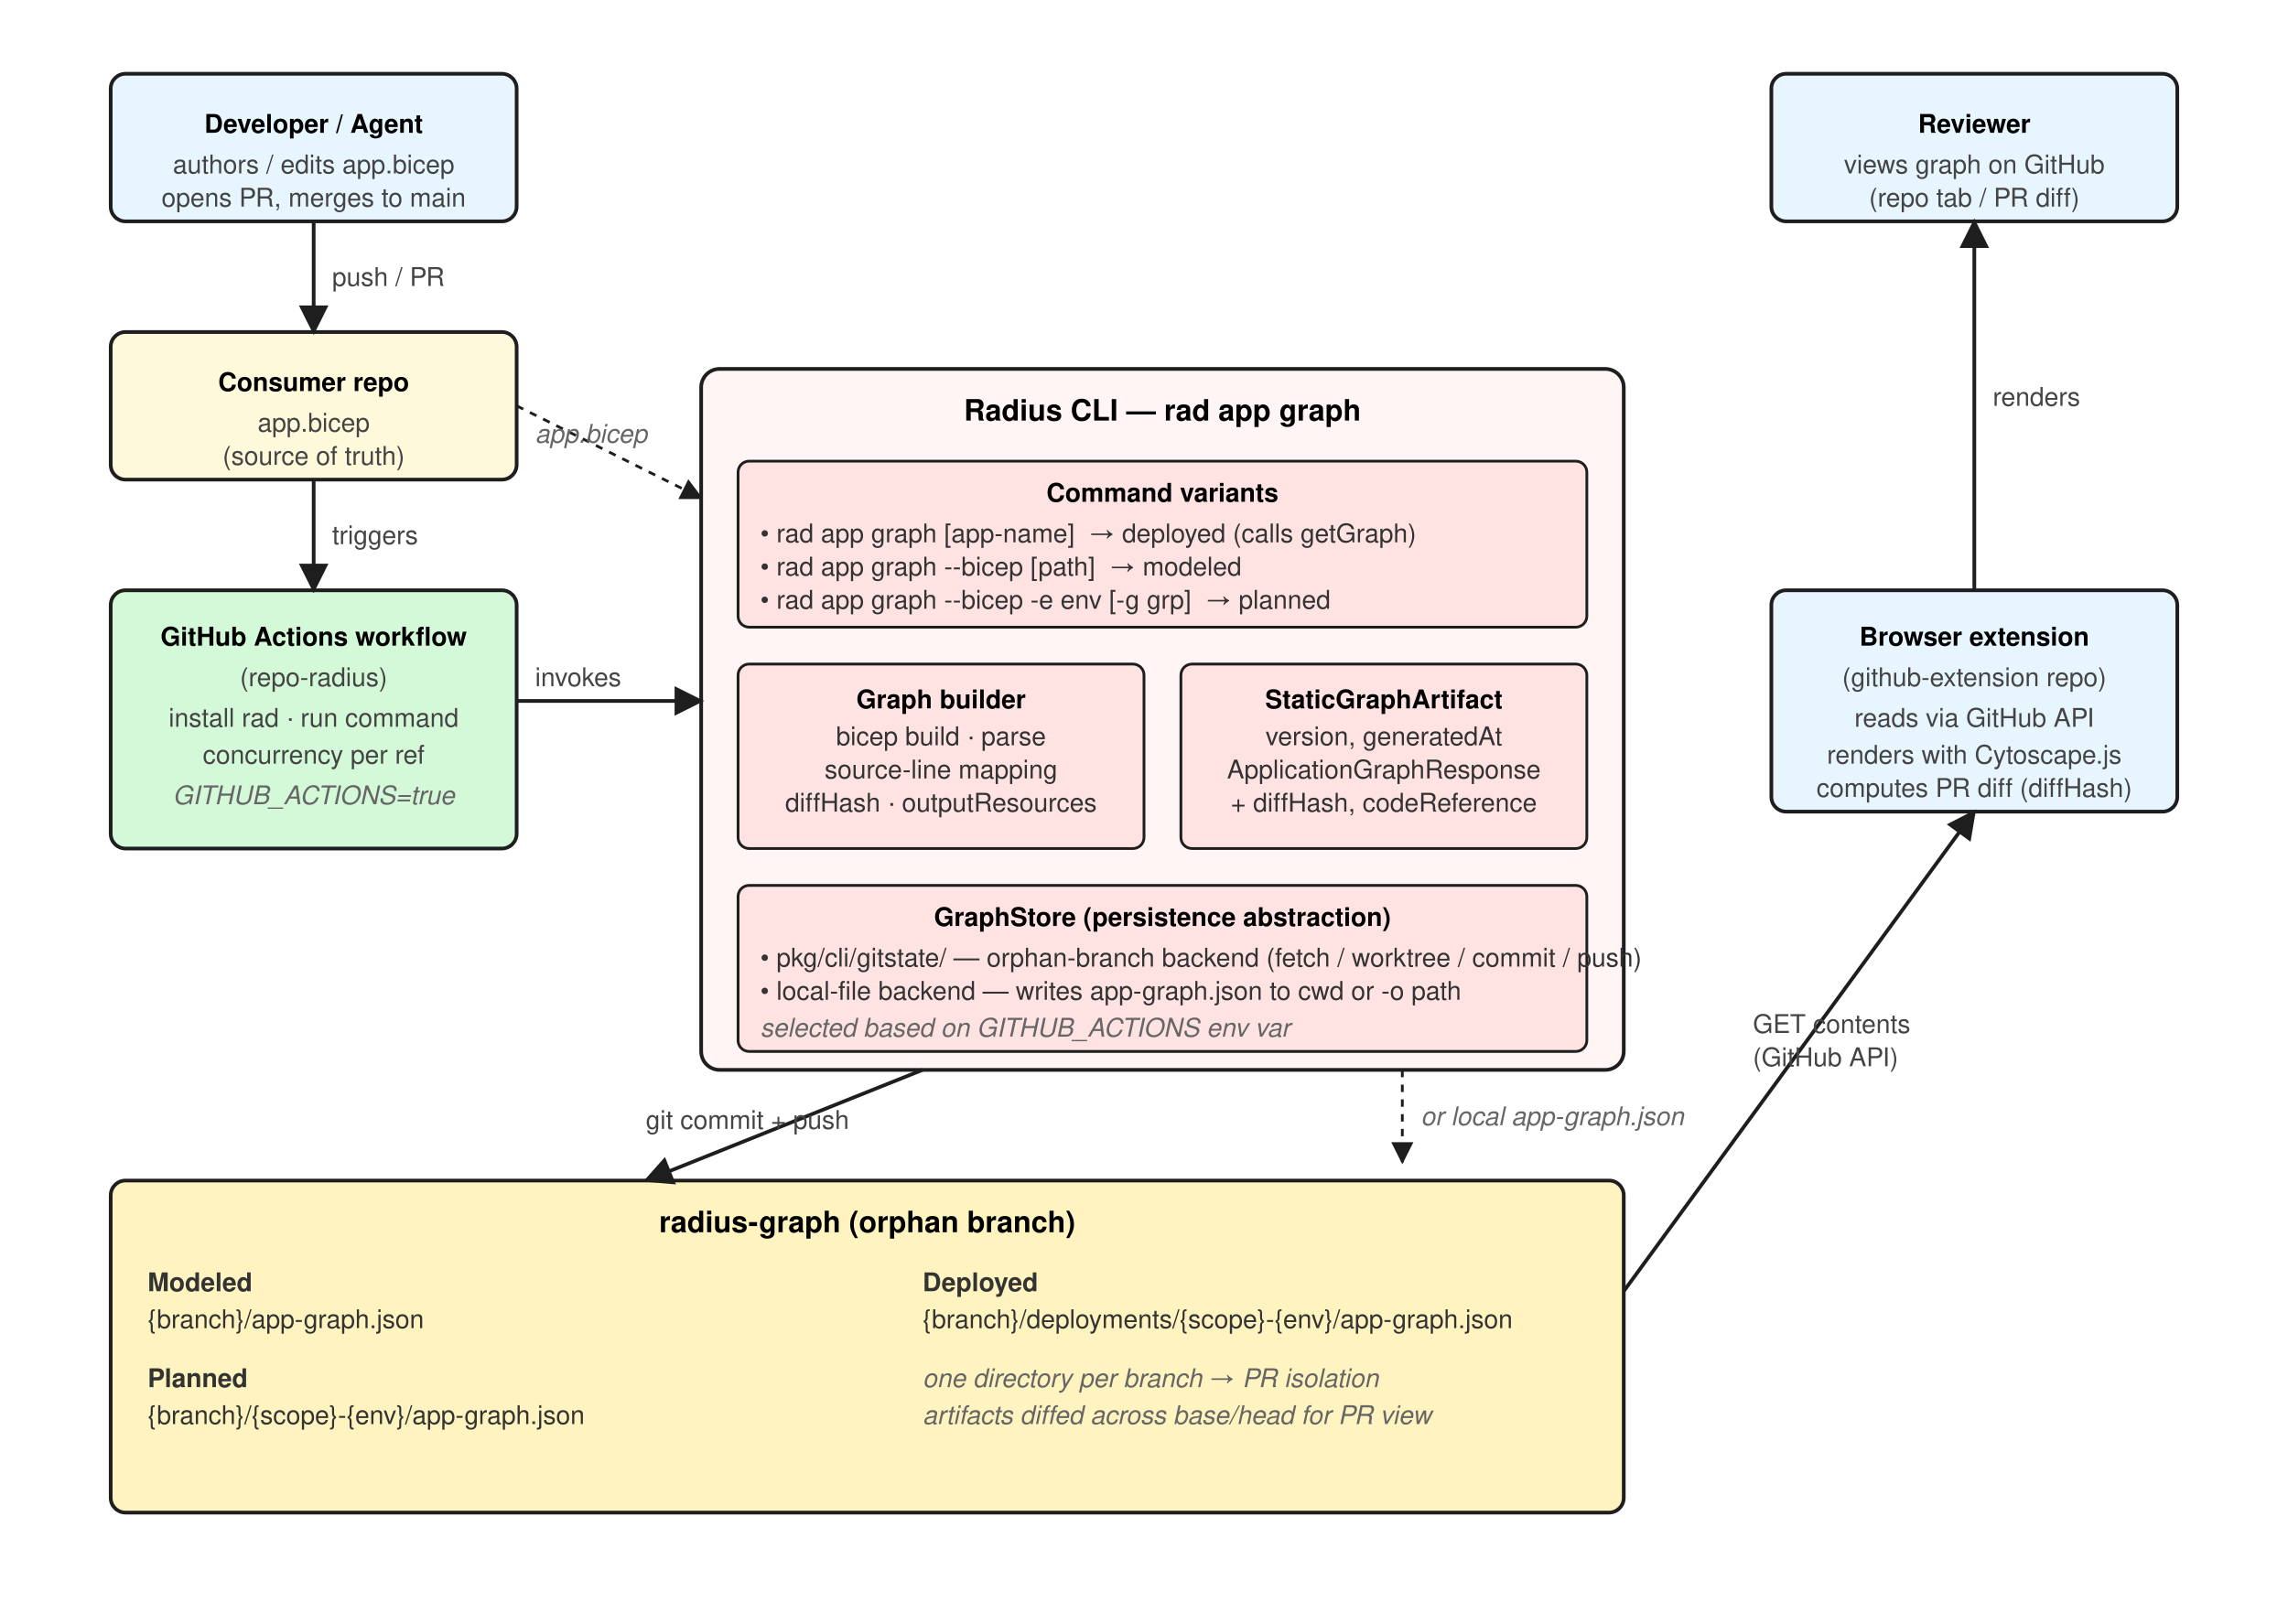
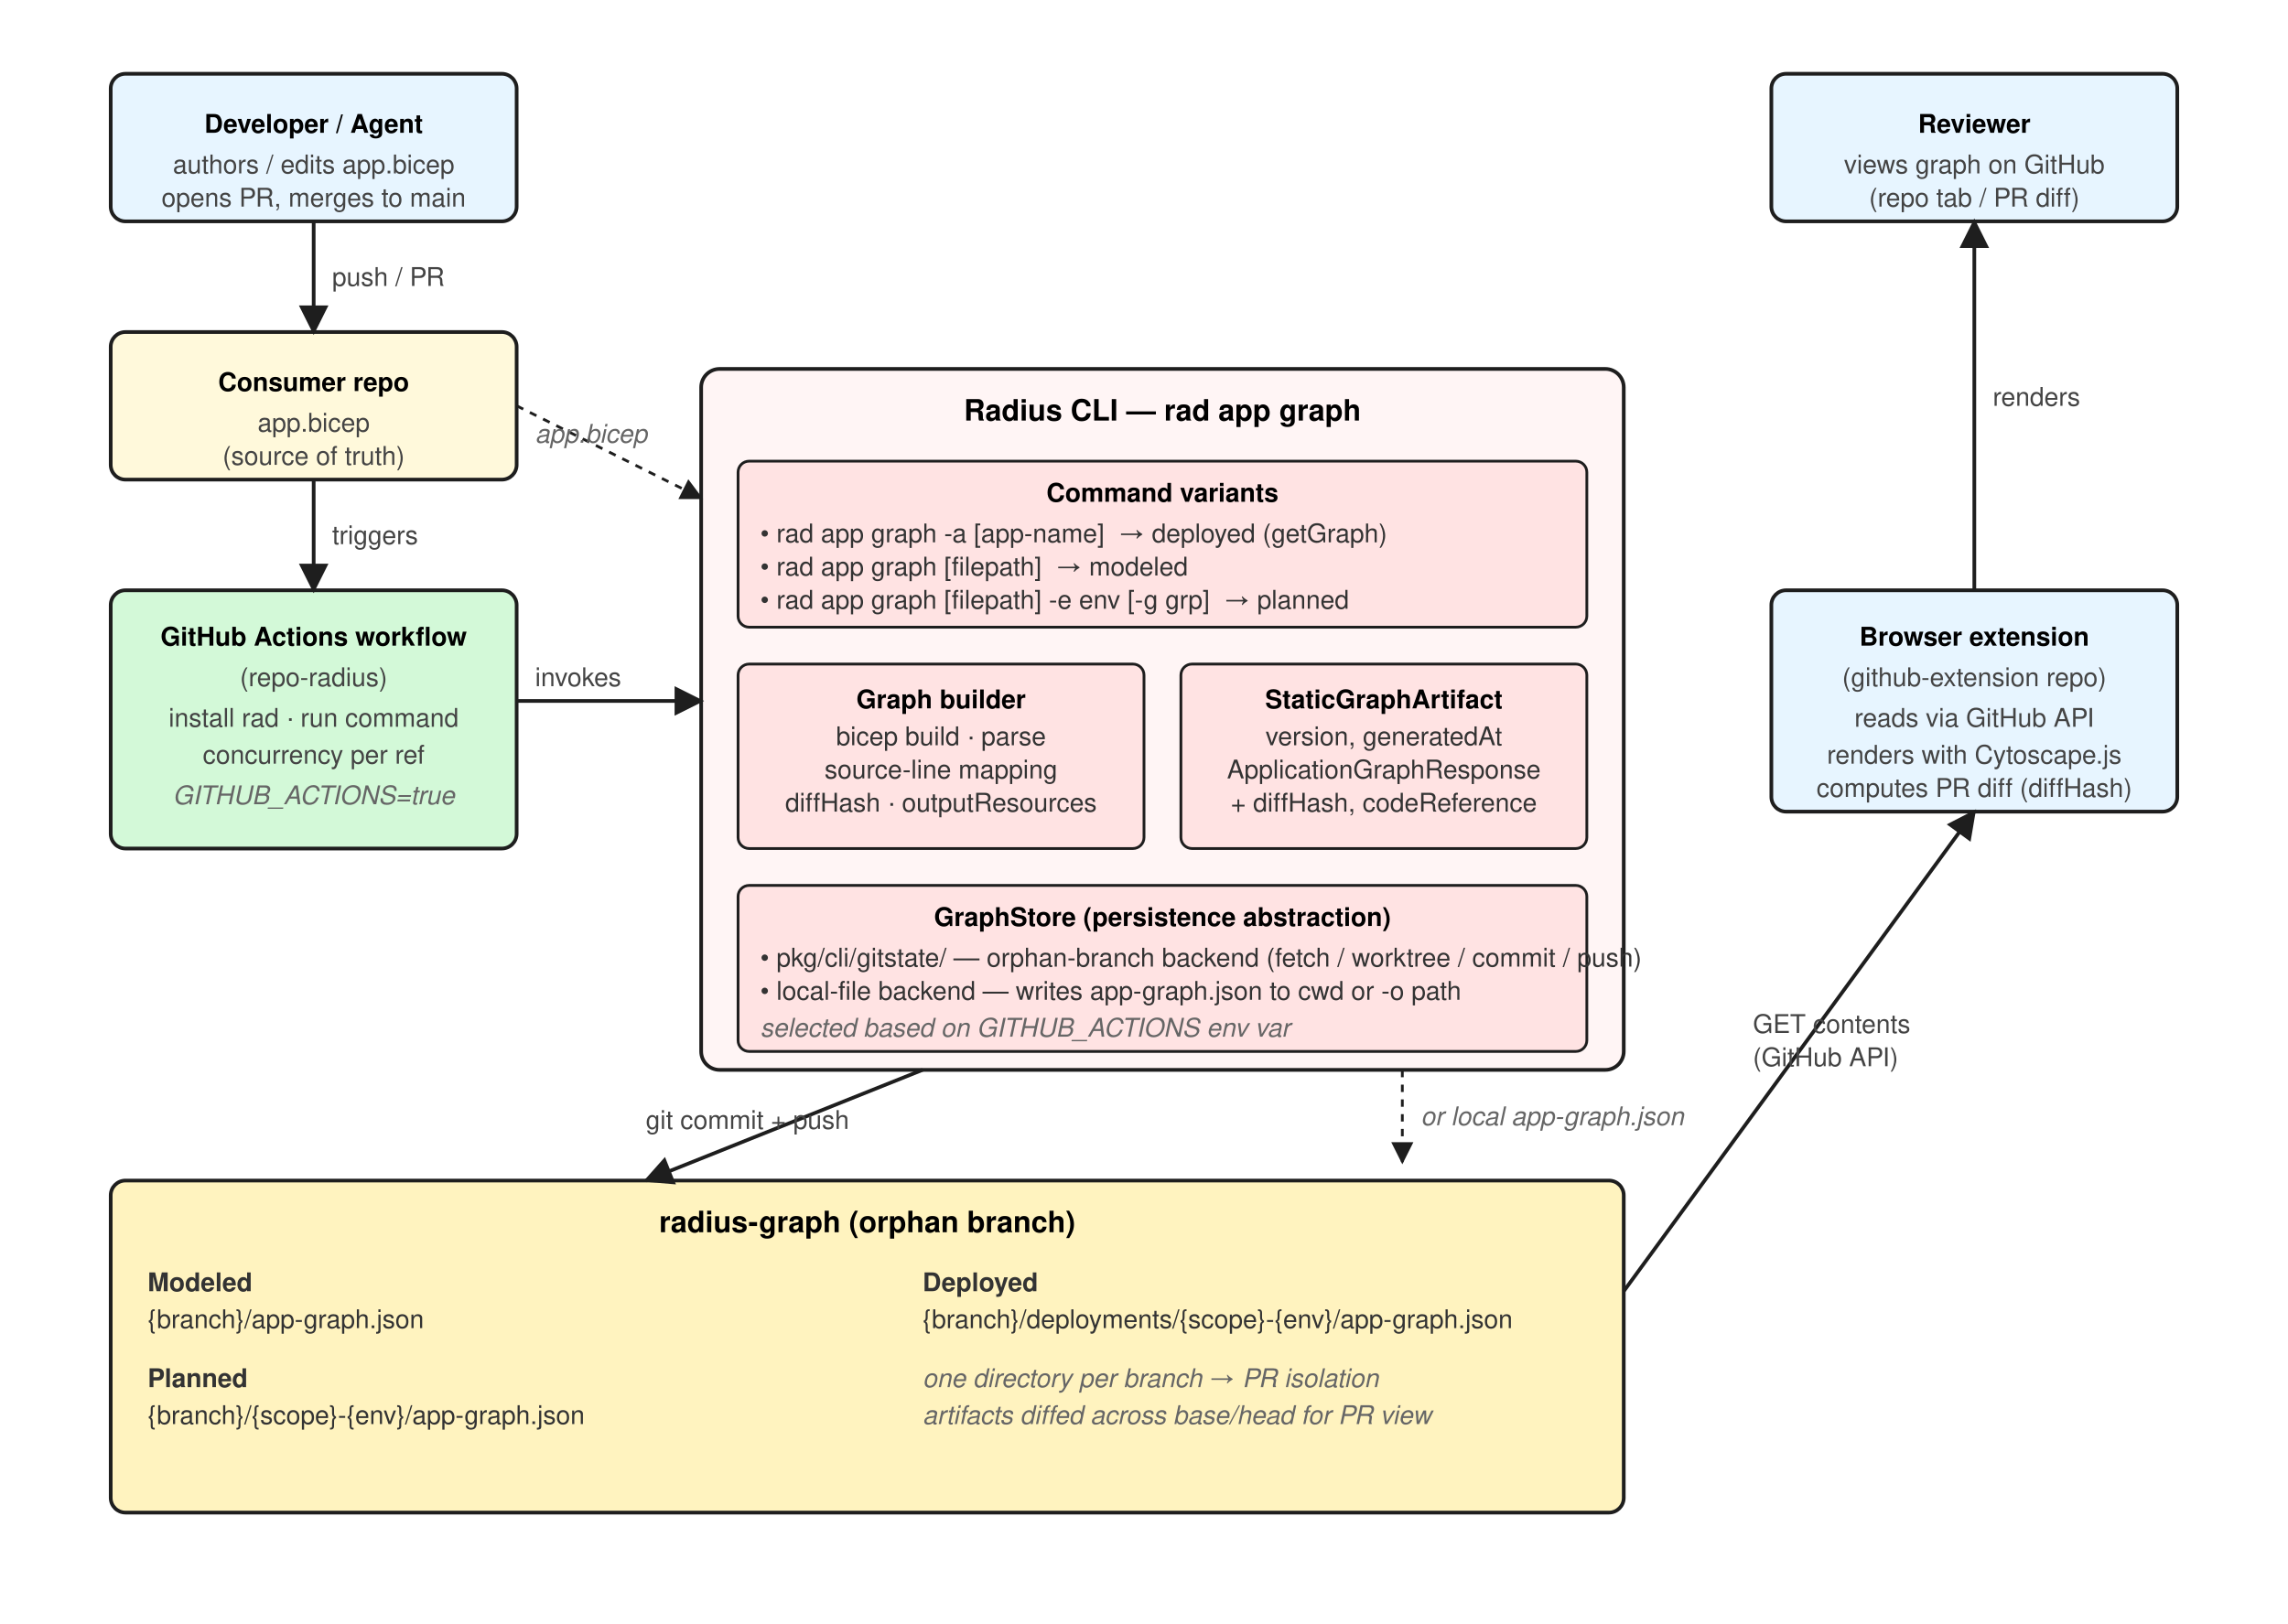
<svg xmlns="http://www.w3.org/2000/svg" viewBox="0 0 1240 880" font-family="Helvetica, Arial, sans-serif" font-size="14">
  <defs>
    <marker id="arrow" viewBox="0 0 10 10" refX="9" refY="5" markerWidth="8" markerHeight="8" orient="auto-start-reverse">
      <path d="M0,0 L10,5 L0,10 z" fill="#1e1e1e" />
    </marker>
  </defs>
  <rect x="60" y="40" width="220" height="80" rx="8" ry="8" fill="#e7f5ff" stroke="#1e1e1e" stroke-width="2" />
  <text x="170" y="72" text-anchor="middle" font-weight="bold">Developer / Agent</text>
  <text x="170" y="94" text-anchor="middle" fill="#444">authors / edits app.bicep</text>
  <text x="170" y="112" text-anchor="middle" fill="#444">opens PR, merges to main</text>
  <rect x="960" y="40" width="220" height="80" rx="8" ry="8" fill="#e7f5ff" stroke="#1e1e1e" stroke-width="2" />
  <text x="1070" y="72" text-anchor="middle" font-weight="bold">Reviewer</text>
  <text x="1070" y="94" text-anchor="middle" fill="#444">views graph on GitHub</text>
  <text x="1070" y="112" text-anchor="middle" fill="#444">(repo tab / PR diff)</text>
  <rect x="60" y="180" width="220" height="80" rx="8" ry="8" fill="#fff9db" stroke="#1e1e1e" stroke-width="2" />
  <text x="170" y="212" text-anchor="middle" font-weight="bold">Consumer repo</text>
  <text x="170" y="234" text-anchor="middle" fill="#444">app.bicep</text>
  <text x="170" y="252" text-anchor="middle" fill="#444">(source of truth)</text>
  <rect x="60" y="320" width="220" height="140" rx="8" ry="8" fill="#d3f9d8" stroke="#1e1e1e" stroke-width="2" />
  <text x="170" y="350" text-anchor="middle" font-weight="bold">GitHub Actions workflow</text>
  <text x="170" y="372" text-anchor="middle" fill="#444">(repo-radius)</text>
  <text x="170" y="394" text-anchor="middle" fill="#444">install rad · run command</text>
  <text x="170" y="414" text-anchor="middle" fill="#444">concurrency per ref</text>
  <text x="170" y="436" text-anchor="middle" fill="#666" font-style="italic">GITHUB_ACTIONS=true</text>
  <rect x="380" y="200" width="500" height="380" rx="10" ry="10" fill="#fff5f5" stroke="#1e1e1e" stroke-width="2" />
  <text x="630" y="228" text-anchor="middle" font-weight="bold" font-size="16">Radius CLI — rad app graph</text>
  <rect x="400" y="250" width="460" height="90" rx="6" ry="6" fill="#ffe3e3" stroke="#1e1e1e" stroke-width="1.5" />
  <text x="630" y="272" text-anchor="middle" font-weight="bold">Command variants</text>
-   <text x="412" y="294" fill="#333">• rad app graph [app-name]  → deployed (calls getGraph)</text>
-   <text x="412" y="312" fill="#333">• rad app graph --bicep [path]  → modeled</text>
-   <text x="412" y="330" fill="#333">• rad app graph --bicep -e env [-g grp]  → planned</text>
+   <text x="412" y="294" fill="#333">• rad app graph -a [app-name]  → deployed (getGraph)</text>
+   <text x="412" y="312" fill="#333">• rad app graph [filepath]  → modeled</text>
+   <text x="412" y="330" fill="#333">• rad app graph [filepath] -e env [-g grp]  → planned</text>
  <rect x="400" y="360" width="220" height="100" rx="6" ry="6" fill="#ffe3e3" stroke="#1e1e1e" stroke-width="1.5" />
  <text x="510" y="384" text-anchor="middle" font-weight="bold">Graph builder</text>
  <text x="510" y="404" text-anchor="middle" fill="#333">bicep build · parse</text>
  <text x="510" y="422" text-anchor="middle" fill="#333">source-line mapping</text>
  <text x="510" y="440" text-anchor="middle" fill="#333">diffHash · outputResources</text>
  <rect x="640" y="360" width="220" height="100" rx="6" ry="6" fill="#ffe3e3" stroke="#1e1e1e" stroke-width="1.5" />
  <text x="750" y="384" text-anchor="middle" font-weight="bold">StaticGraphArtifact</text>
  <text x="750" y="404" text-anchor="middle" fill="#333">version, generatedAt</text>
  <text x="750" y="422" text-anchor="middle" fill="#333">ApplicationGraphResponse</text>
  <text x="750" y="440" text-anchor="middle" fill="#333">+ diffHash, codeReference</text>
  <rect x="400" y="480" width="460" height="90" rx="6" ry="6" fill="#ffe3e3" stroke="#1e1e1e" stroke-width="1.5" />
  <text x="630" y="502" text-anchor="middle" font-weight="bold">GraphStore (persistence abstraction)</text>
  <text x="412" y="524" fill="#333">• pkg/cli/gitstate/ — orphan-branch backend (fetch / worktree / commit / push)</text>
  <text x="412" y="542" fill="#333">• local-file backend — writes app-graph.json to cwd or -o path</text>
  <text x="412" y="562" fill="#666" font-style="italic">selected based on GITHUB_ACTIONS env var</text>
  <rect x="60" y="640" width="820" height="180" rx="8" ry="8" fill="#fff3bf" stroke="#1e1e1e" stroke-width="2" />
  <text x="470" y="668" text-anchor="middle" font-weight="bold" font-size="16">radius-graph (orphan branch)</text>
  <text x="80" y="700" font-weight="bold" fill="#333">Modeled</text>
  <text x="80" y="720" fill="#333">{branch}/app-graph.json</text>
  <text x="80" y="752" font-weight="bold" fill="#333">Planned</text>
  <text x="80" y="772" fill="#333">{branch}/{scope}-{env}/app-graph.json</text>
  <text x="500" y="700" font-weight="bold" fill="#333">Deployed</text>
  <text x="500" y="720" fill="#333">{branch}/deployments/{scope}-{env}/app-graph.json</text>
  <text x="500" y="752" fill="#666" font-style="italic">one directory per branch → PR isolation</text>
  <text x="500" y="772" fill="#666" font-style="italic">artifacts diffed across base/head for PR view</text>
  <rect x="960" y="320" width="220" height="120" rx="8" ry="8" fill="#e7f5ff" stroke="#1e1e1e" stroke-width="2" />
  <text x="1070" y="350" text-anchor="middle" font-weight="bold">Browser extension</text>
  <text x="1070" y="372" text-anchor="middle" fill="#444">(github-extension repo)</text>
  <text x="1070" y="394" text-anchor="middle" fill="#444">reads via GitHub API</text>
  <text x="1070" y="414" text-anchor="middle" fill="#444">renders with Cytoscape.js</text>
  <text x="1070" y="432" text-anchor="middle" fill="#444">computes PR diff (diffHash)</text>
  <line x1="170" y1="120" x2="170" y2="180" stroke="#1e1e1e" stroke-width="2" marker-end="url(#arrow)" />
  <text x="180" y="155" fill="#444">push / PR</text>
  <line x1="170" y1="260" x2="170" y2="320" stroke="#1e1e1e" stroke-width="2" marker-end="url(#arrow)" />
  <text x="180" y="295" fill="#444">triggers</text>
  <line x1="280" y1="380" x2="380" y2="380" stroke="#1e1e1e" stroke-width="2" marker-end="url(#arrow)" />
  <text x="290" y="372" fill="#444">invokes</text>
  <line x1="280" y1="220" x2="380" y2="270" stroke="#1e1e1e" stroke-width="1.5" stroke-dasharray="4,4" marker-end="url(#arrow)" />
  <text x="290" y="240" fill="#666" font-style="italic">app.bicep</text>
  <line x1="500" y1="580" x2="350" y2="640" stroke="#1e1e1e" stroke-width="2" marker-end="url(#arrow)" />
  <text x="350" y="612" fill="#444">git commit + push</text>
  <line x1="760" y1="580" x2="760" y2="630" stroke="#1e1e1e" stroke-width="1.5" stroke-dasharray="4,4" marker-end="url(#arrow)" />
  <text x="770" y="610" fill="#666" font-style="italic">or local app-graph.json</text>
  <line x1="880" y1="700" x2="1070" y2="440" stroke="#1e1e1e" stroke-width="2" marker-end="url(#arrow)" />
  <text x="950" y="560" fill="#444">GET contents</text>
  <text x="950" y="578" fill="#444">(GitHub API)</text>
  <line x1="1070" y1="320" x2="1070" y2="120" stroke="#1e1e1e" stroke-width="2" marker-end="url(#arrow)" />
  <text x="1080" y="220" fill="#444">renders</text>
</svg>
